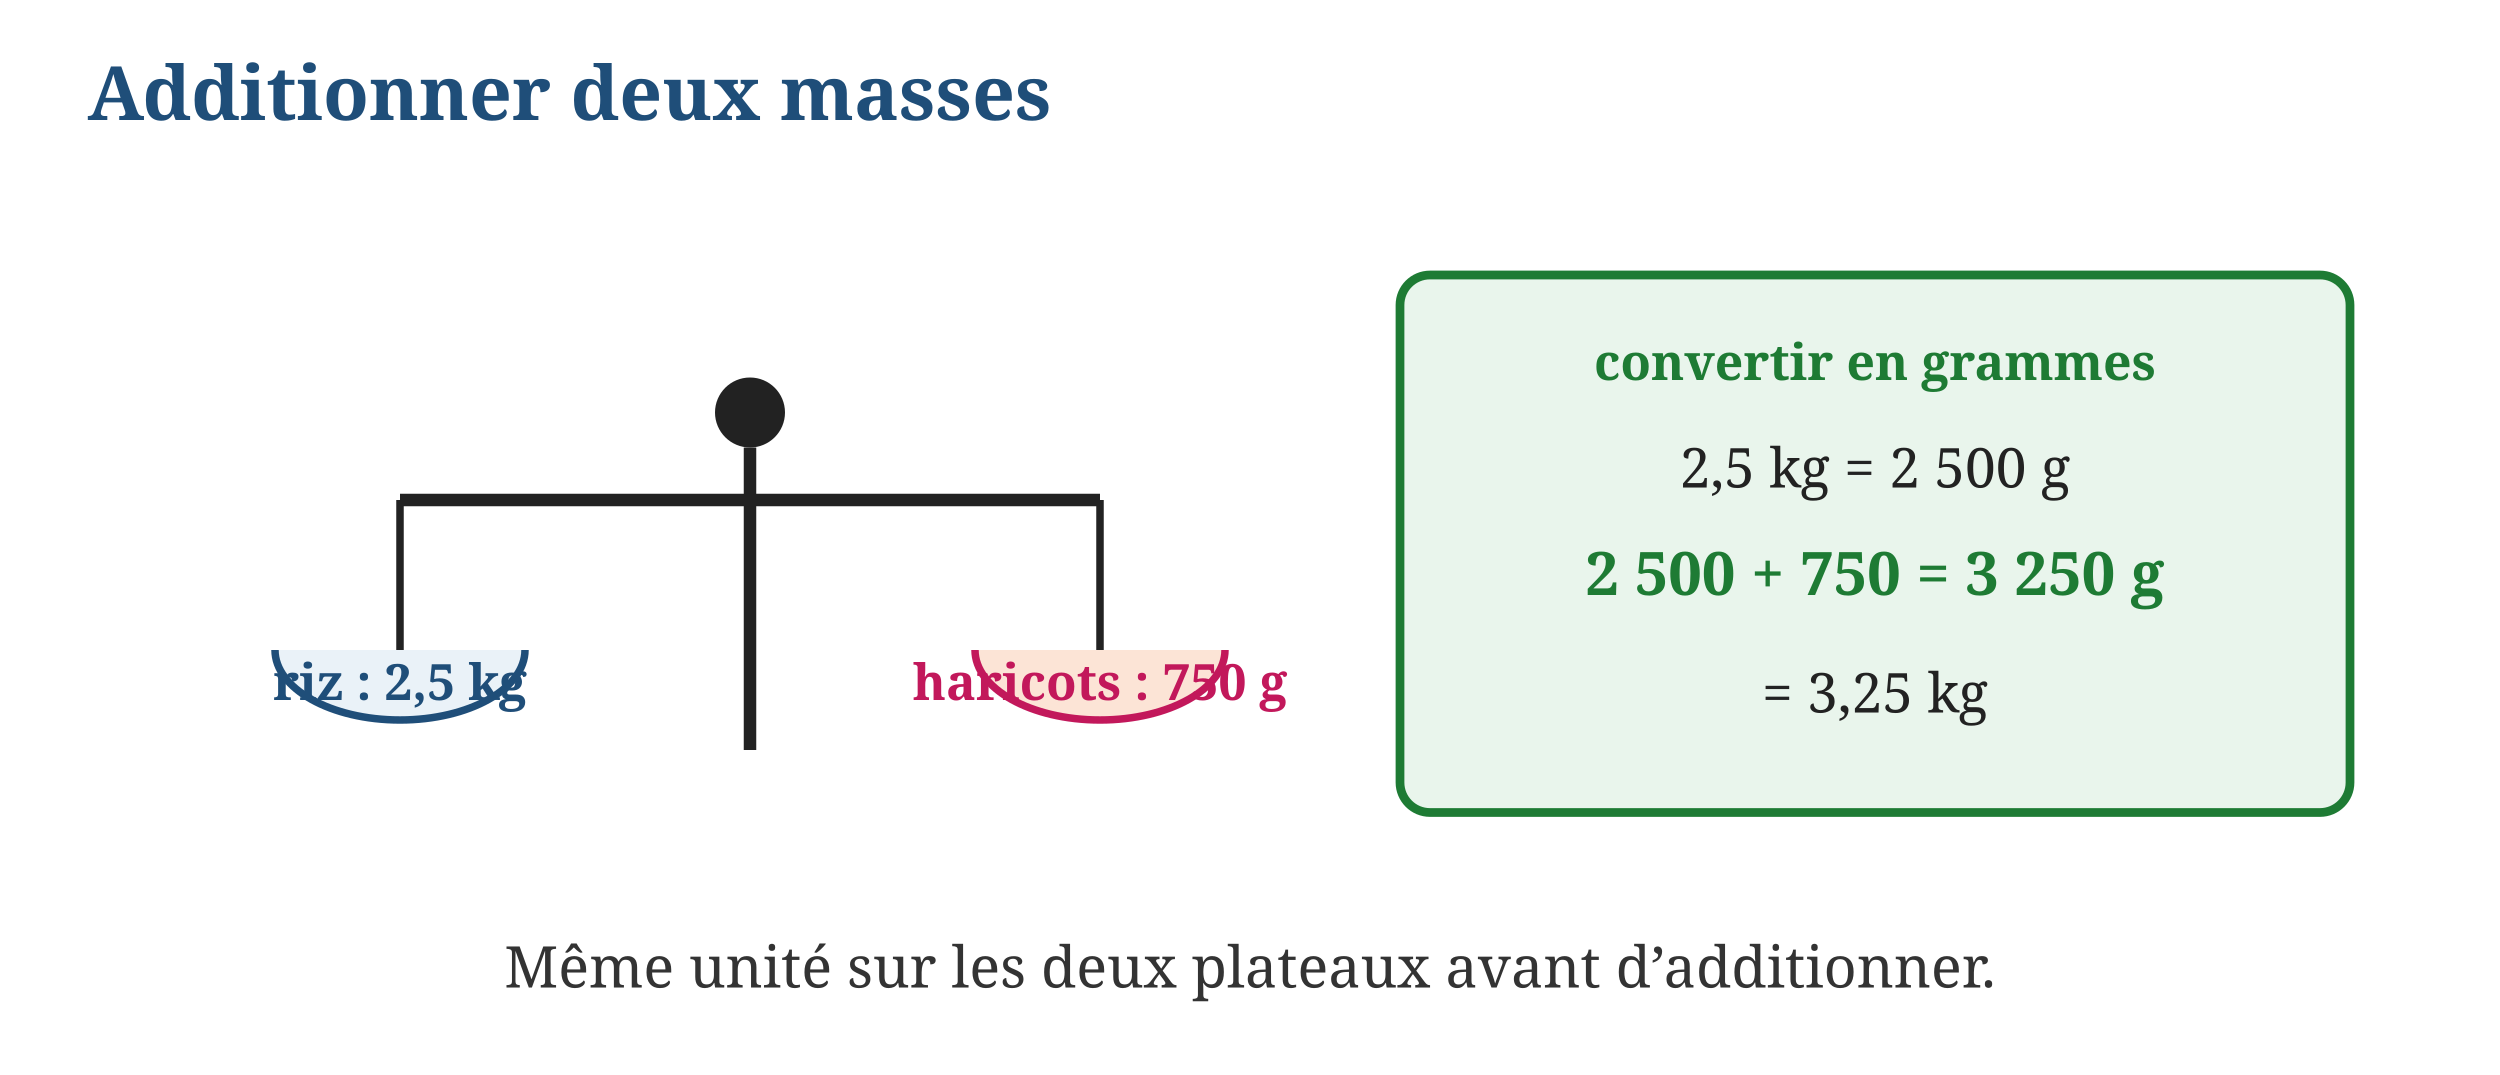
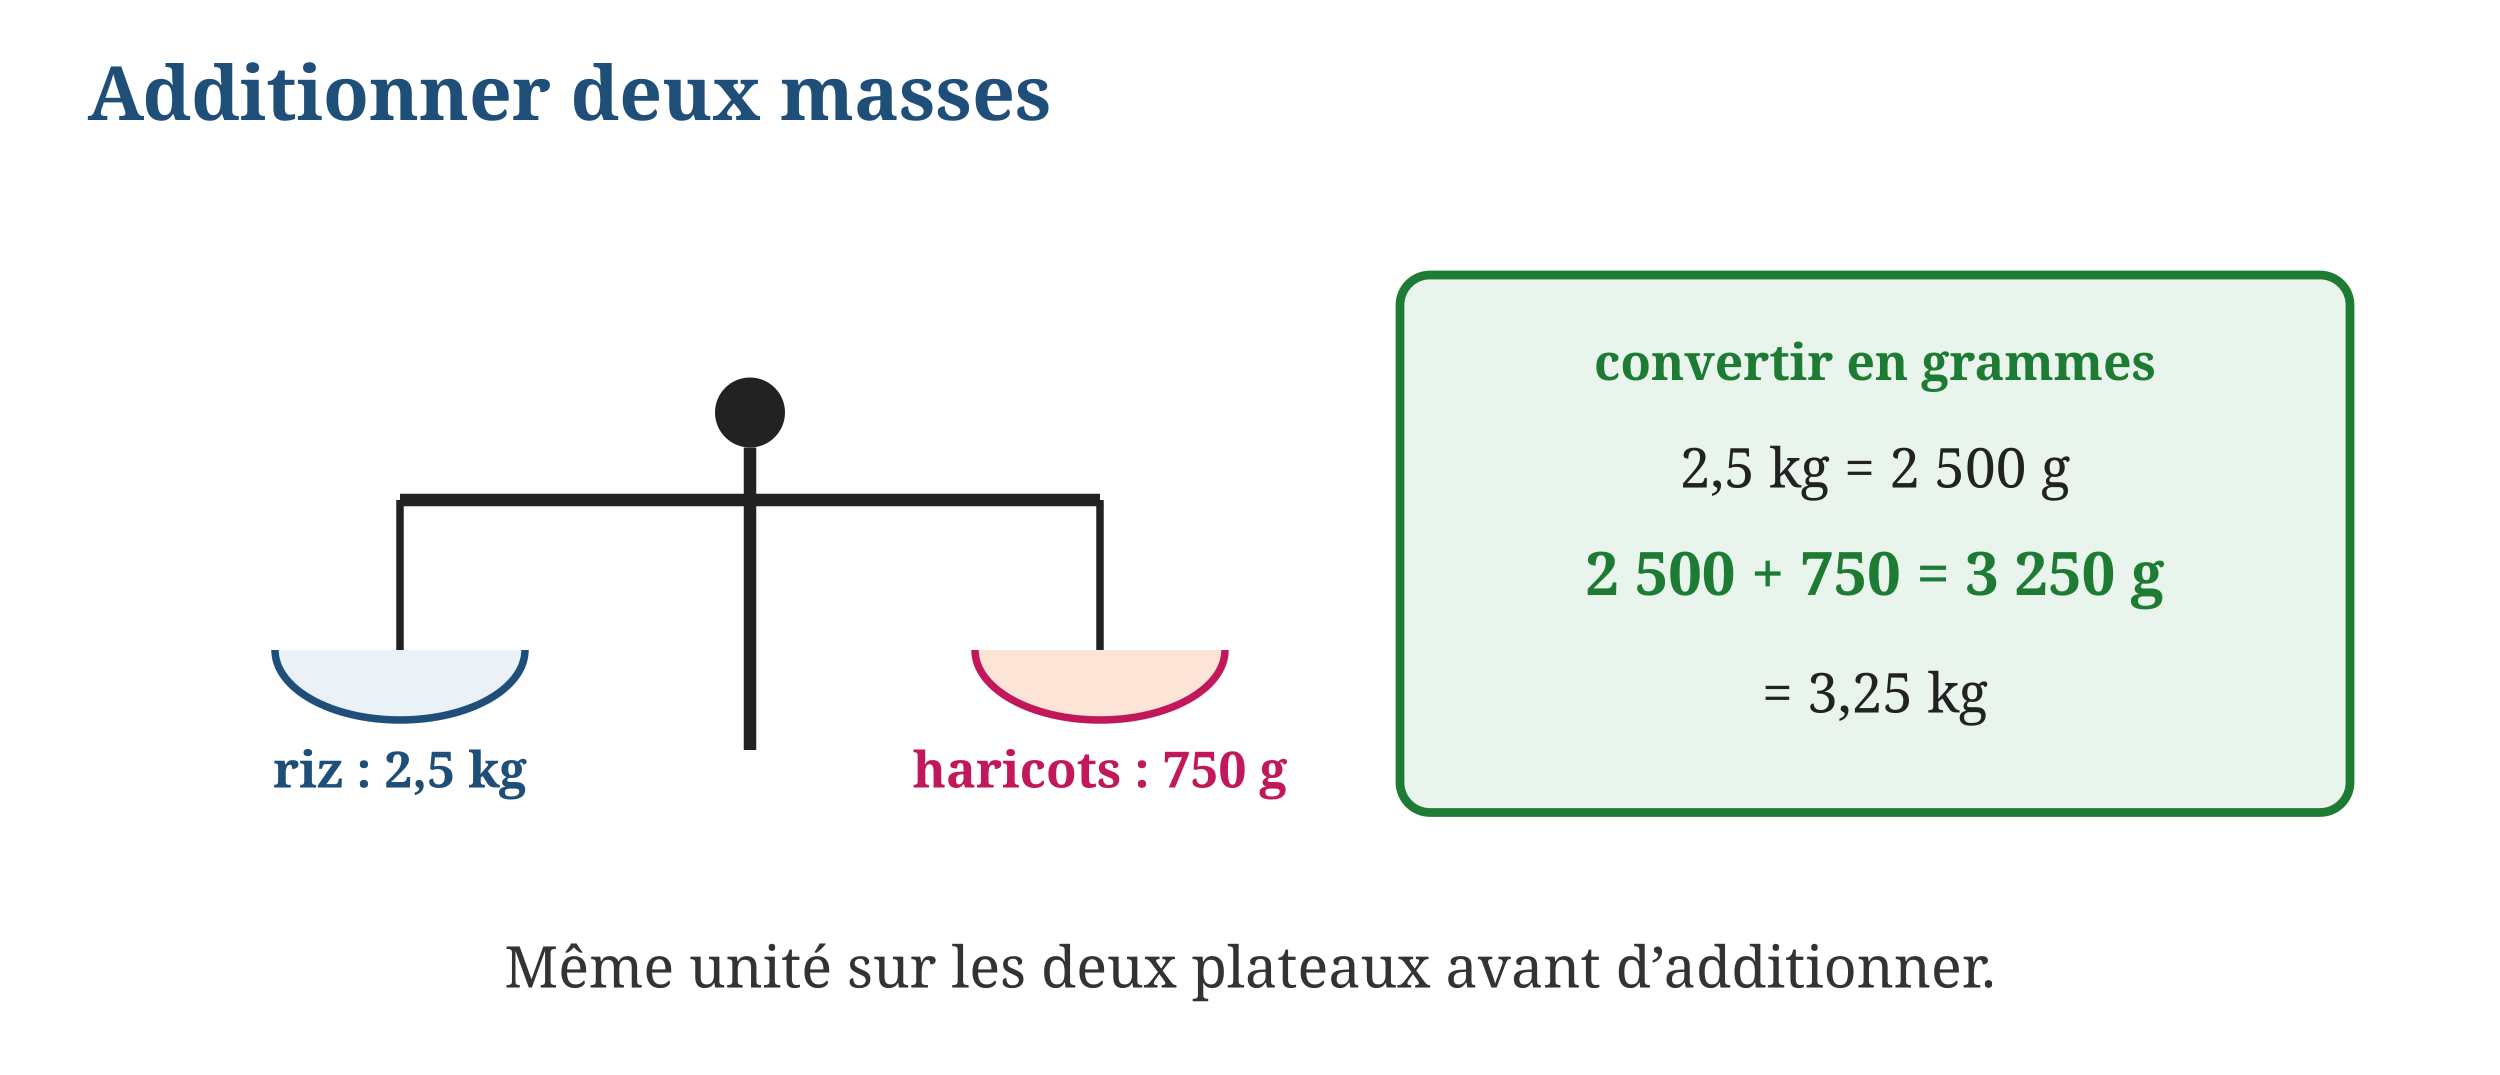
<svg xmlns="http://www.w3.org/2000/svg" width="1000" height="430">
  <rect width="100%" height="100%" fill="white" />
  <text x="35" y="48" font-family="serif" font-size="30" font-weight="bold" fill="#1F4E79">Additionner deux masses</text>
  <g font-family="serif">
    <circle cx="300" cy="165" r="14" fill="#222" />
    <line x1="300" y1="179" x2="300" y2="300" stroke="#222" stroke-width="5" />
    <line x1="160" y1="200" x2="440" y2="200" stroke="#222" stroke-width="5" />
    <line x1="160" y1="200" x2="160" y2="260" stroke="#222" stroke-width="3" />
    <line x1="440" y1="200" x2="440" y2="260" stroke="#222" stroke-width="3" />
    <path d="M110 260 A 50 28 0 0 0 210 260" fill="#EAF2F8" stroke="#1F4E79" stroke-width="3" />
    <path d="M390 260 A 50 28 0 0 0 490 260" fill="#FCE4D6" stroke="#C2185B" stroke-width="3" />
-     <text x="160" y="280" font-size="20" text-anchor="middle" fill="#1F4E79" font-weight="bold">riz : 2,5 kg</text>
-     <text x="440" y="280" font-size="20" text-anchor="middle" fill="#C2185B" font-weight="bold">haricots : 750 g</text>
+     <text x="160" y="315" font-size="20" text-anchor="middle" fill="#1F4E79" font-weight="bold">riz : 2,5 kg</text>
+     <text x="440" y="315" font-size="20" text-anchor="middle" fill="#C2185B" font-weight="bold">haricots : 750 g</text>
    <rect x="560" y="110" width="380" height="215" rx="12" fill="#E9F5EC" stroke="#1E7B34" stroke-width="3.5" />
    <text x="750" y="152" font-size="20" text-anchor="middle" fill="#1E7B34" font-weight="bold">convertir en grammes</text>
    <text x="750" y="195" font-size="22" text-anchor="middle" fill="#222">2,5 kg = 2 500 g</text>
    <text x="750" y="238" font-size="24" text-anchor="middle" fill="#1E7B34" font-weight="bold">2 500 + 750 = 3 250 g</text>
    <text x="750" y="285" font-size="22" text-anchor="middle" fill="#222">= 3,25 kg</text>
    <text x="500" y="395" font-size="23" text-anchor="middle" fill="#333">Même unité sur les deux plateaux avant d’additionner.</text>
  </g>
</svg>
